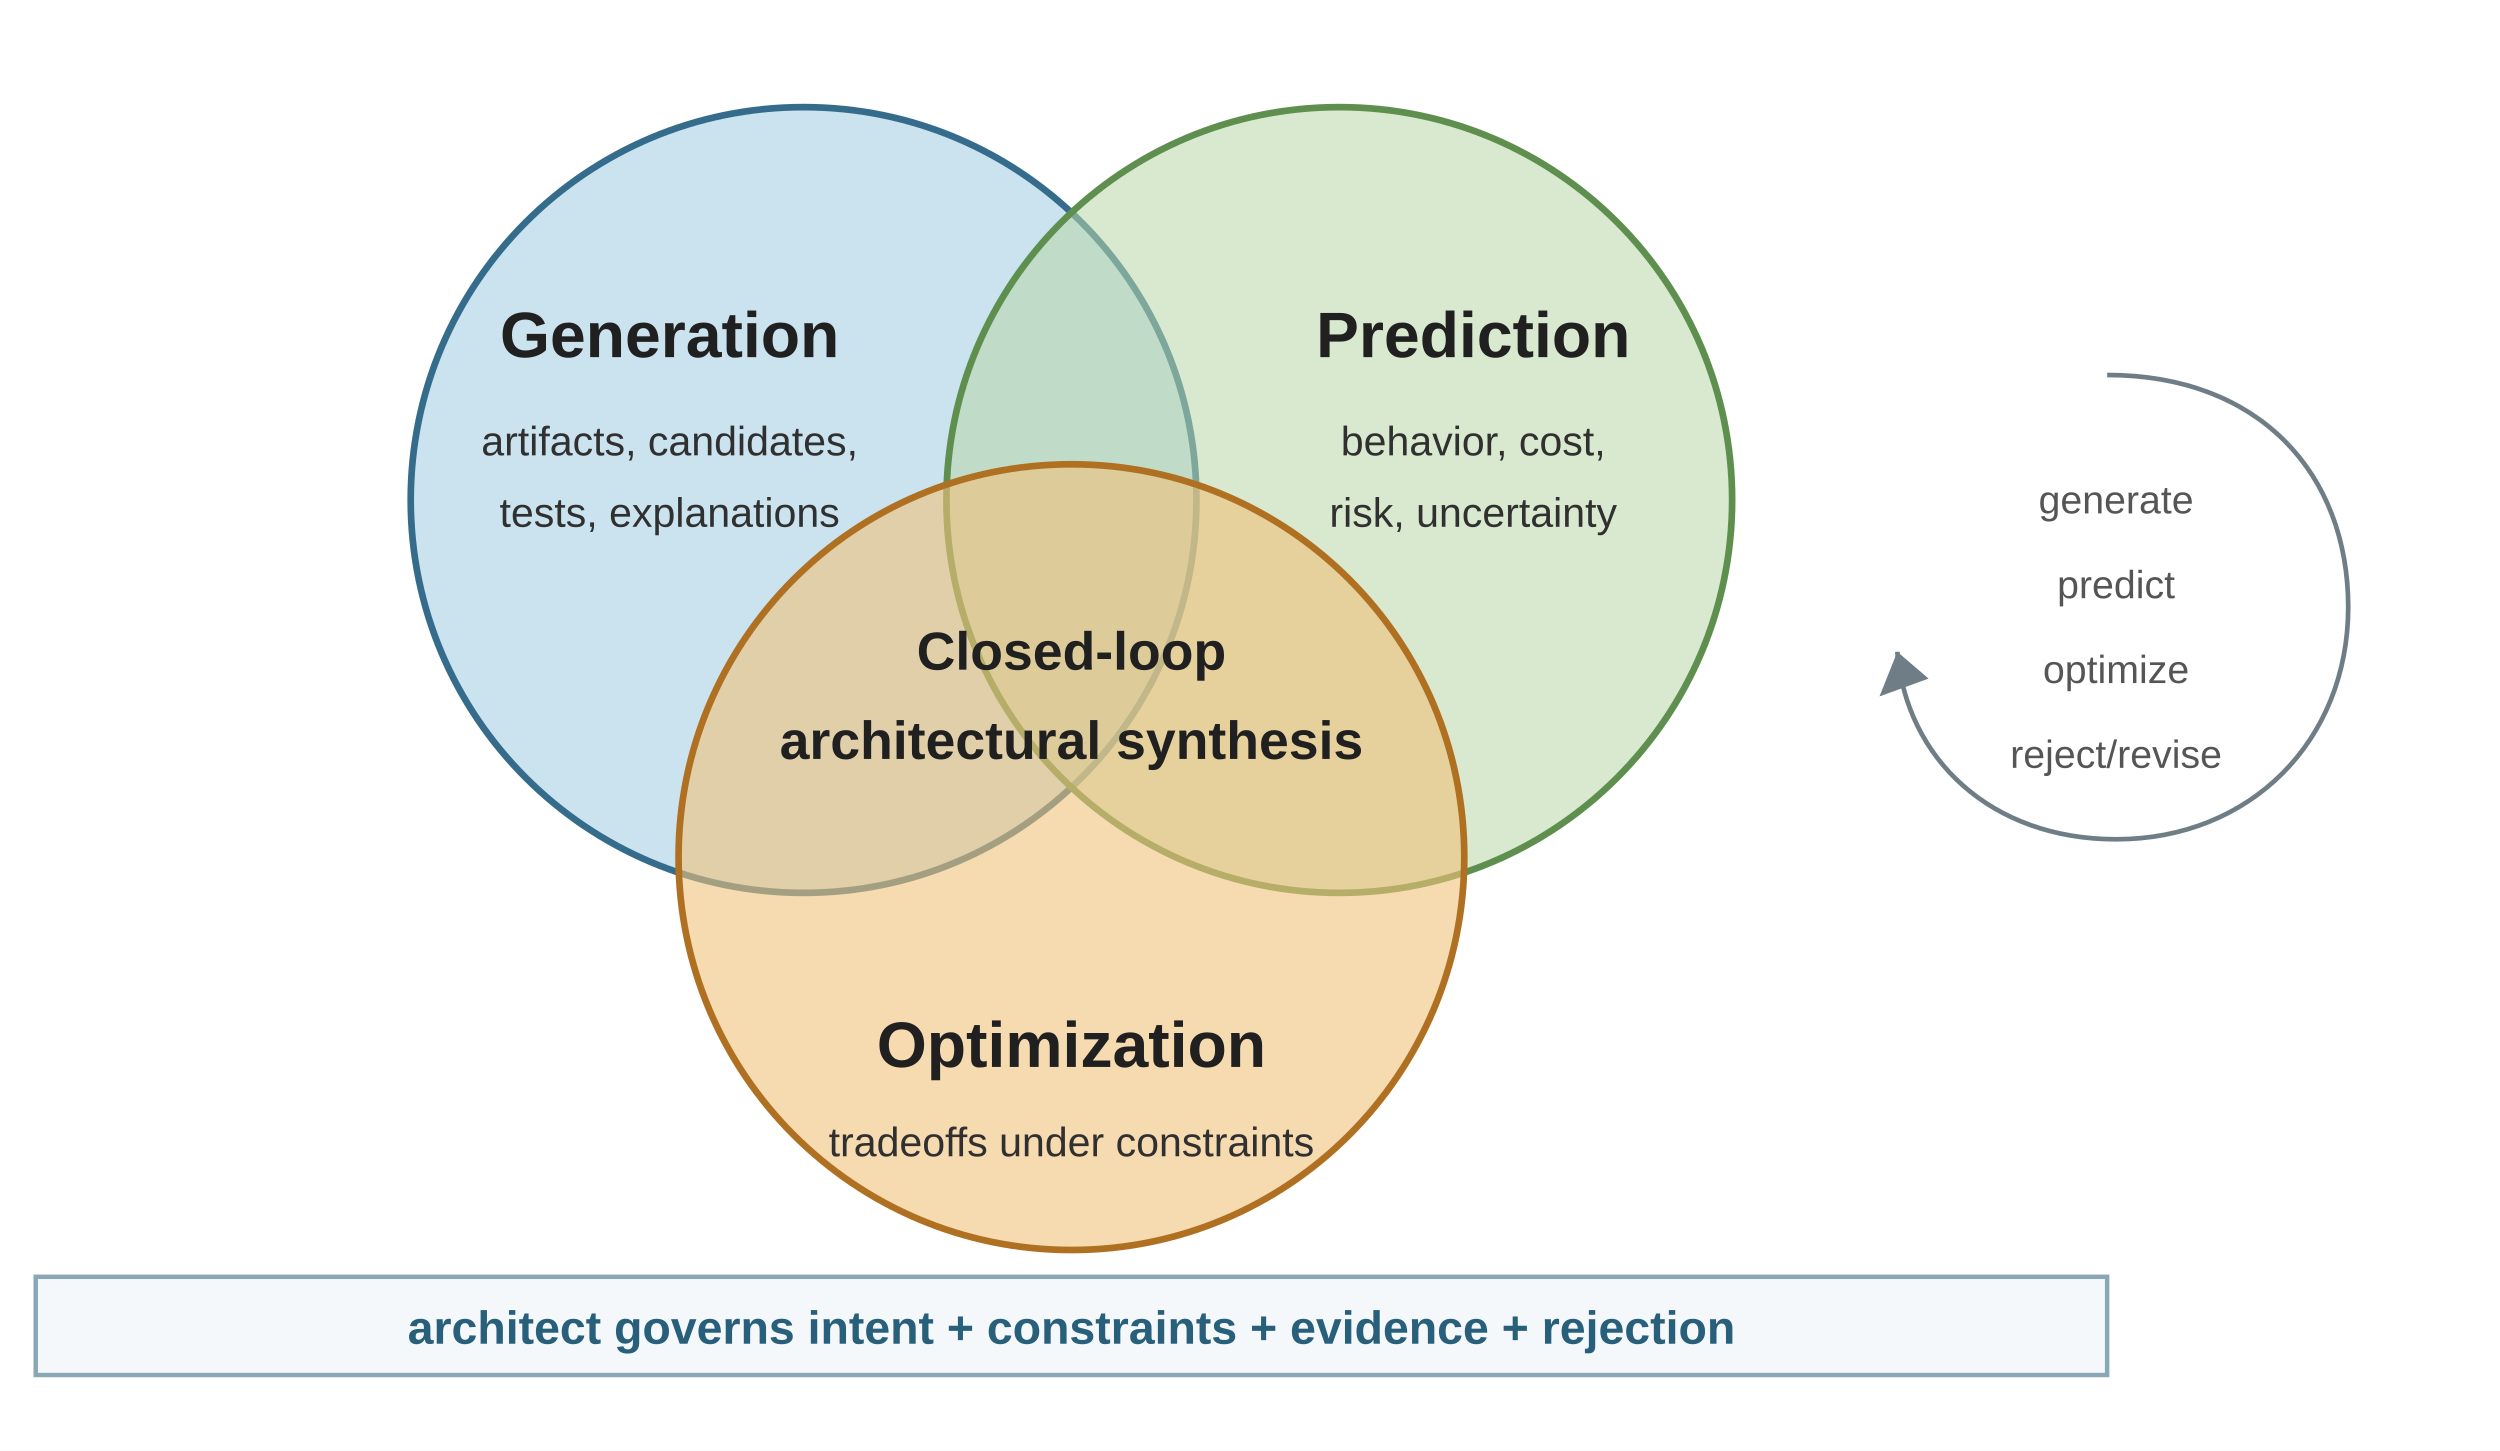
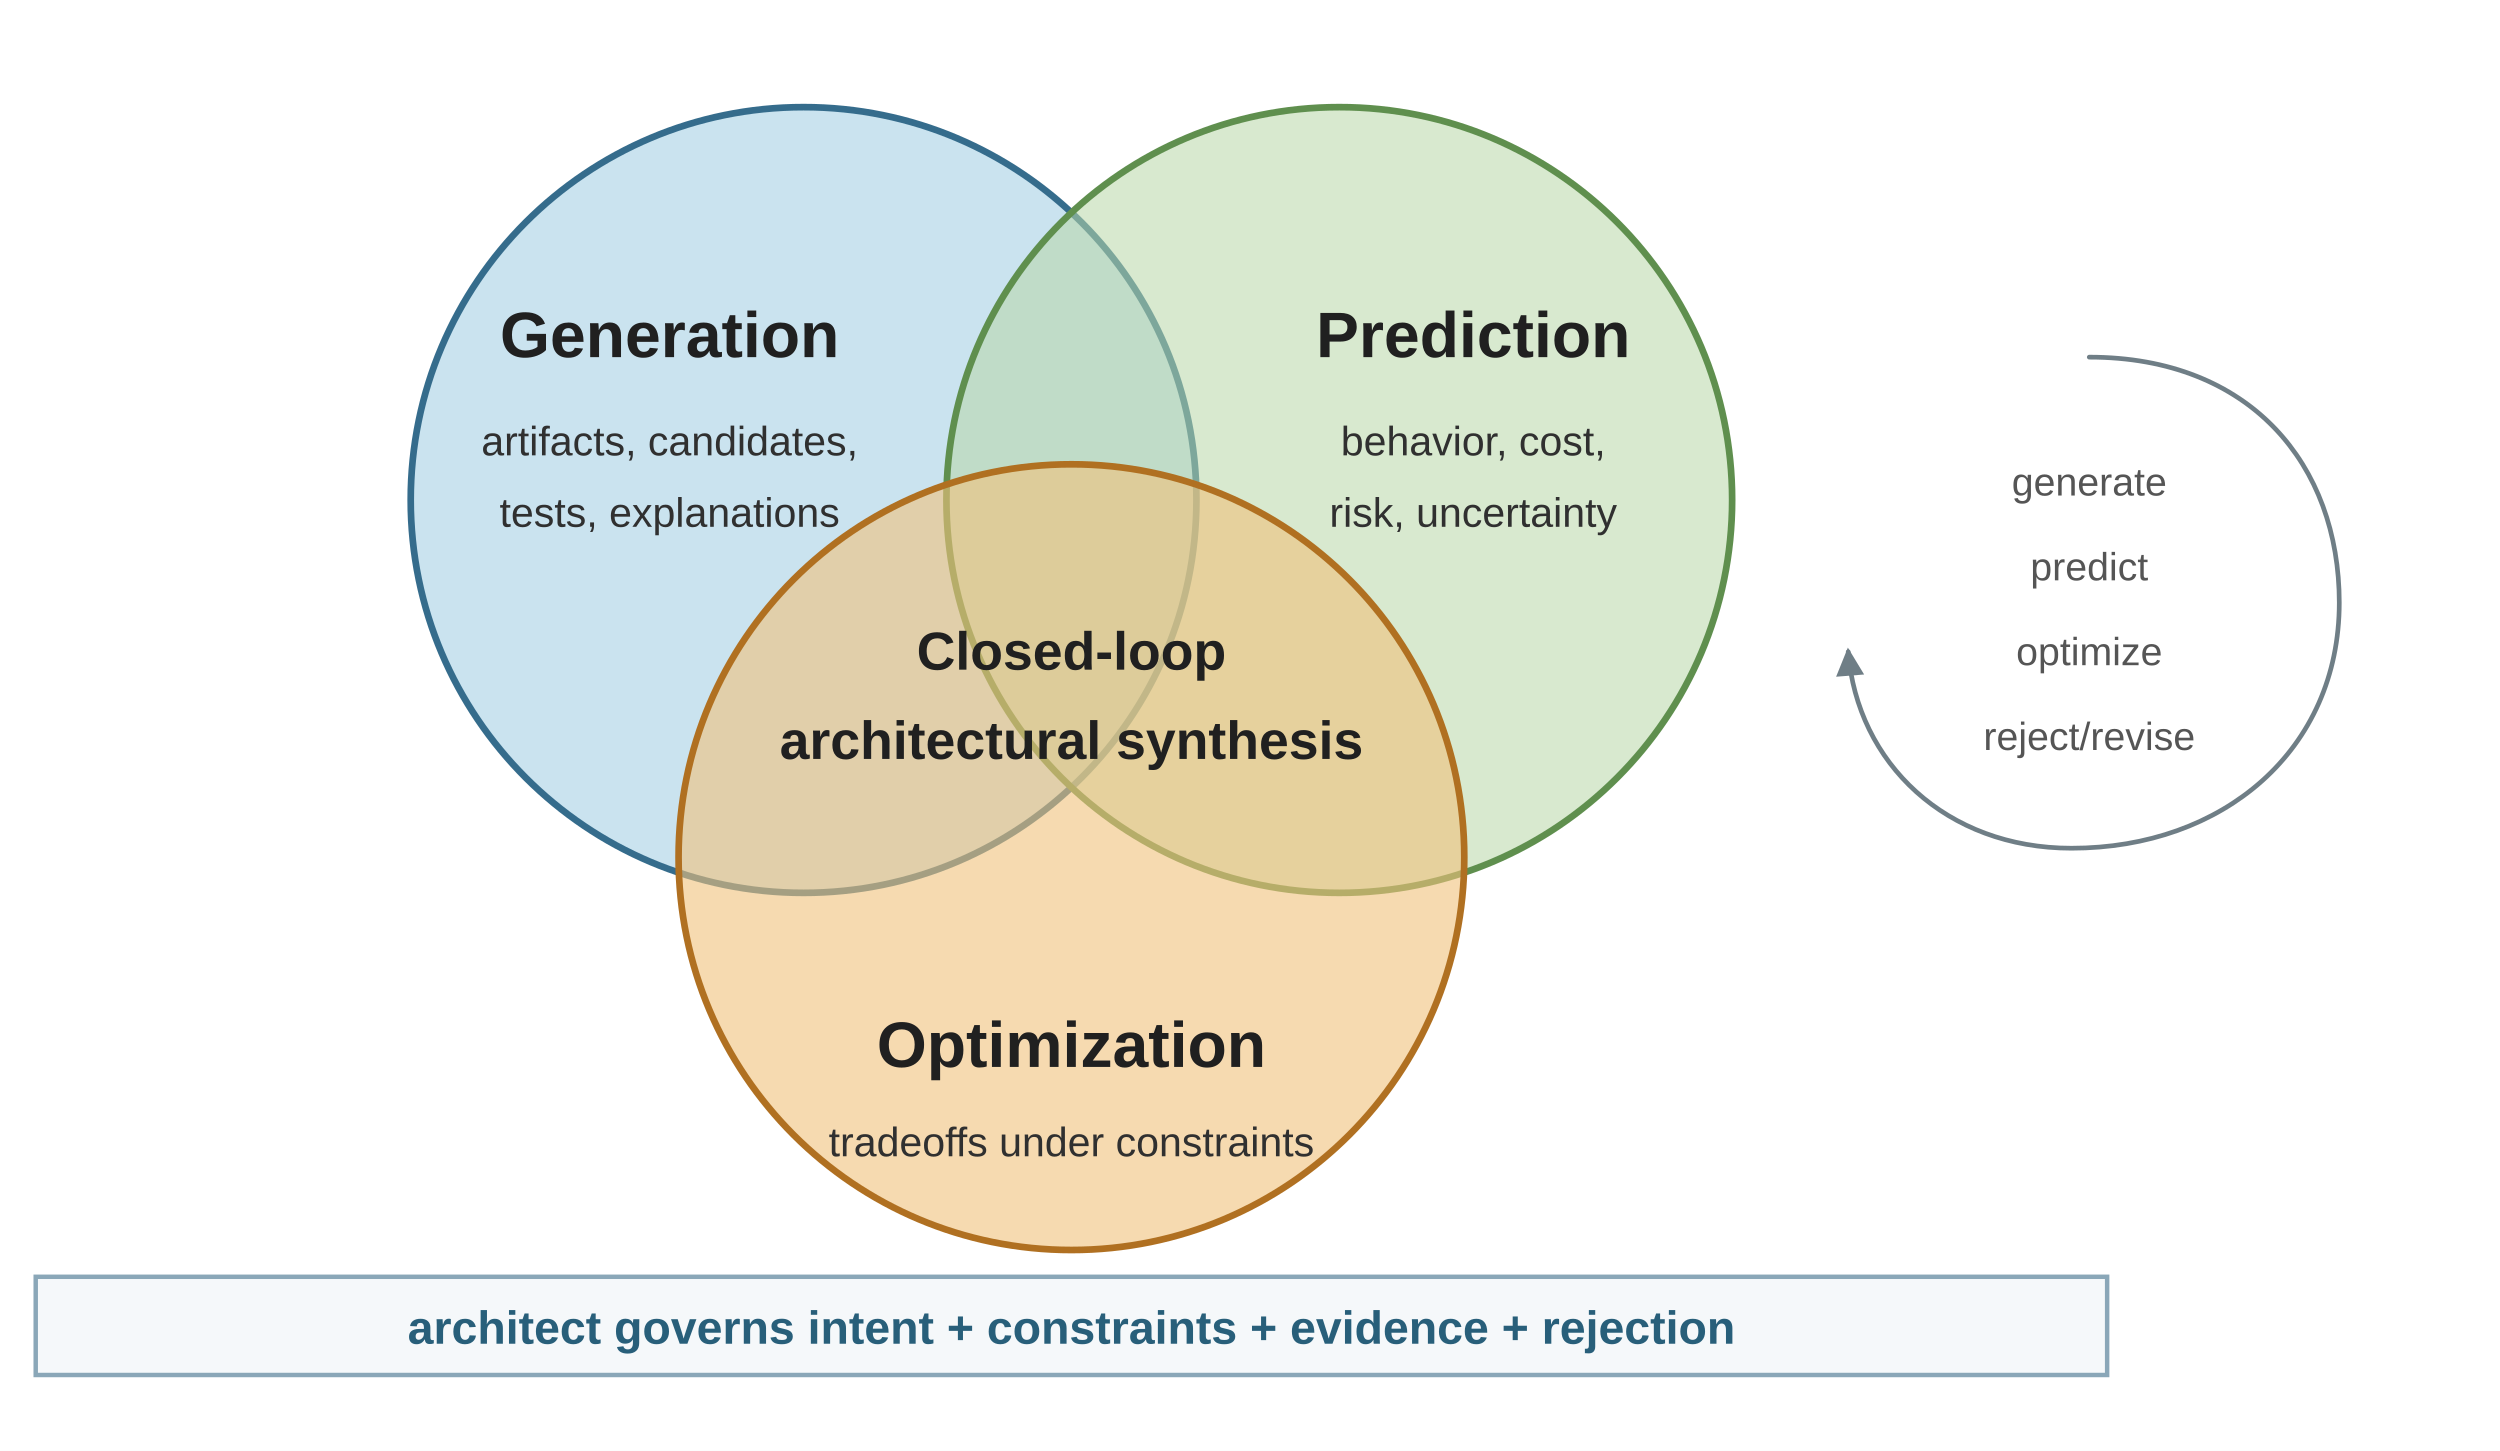
<svg xmlns="http://www.w3.org/2000/svg" viewBox="120 20 560 325" role="img">
  <defs>
+     <marker id="arrow-loop" viewBox="0 0 10 10" refX="8.5" refY="5" markerWidth="6" markerHeight="6" orient="auto">
+       <path d="M 0 0 L 10 5 L 0 10 z" fill="#6F7E86" />
+     </marker>
    <style>
      .font { font-family: Arial, Helvetica, sans-serif; }
      .label { font-size: 14.4px; font-weight: 700; fill: #202020; }
      .small { font-size: 9.2px; fill: #303030; }
      .center { font-size: 12.0px; font-weight: 700; fill: #202020; }
      .note { font-size: 10.4px; font-weight: 700; fill: #285F7A; }
      .muted { font-size: 8.8px; fill: #555555; }
-       .line { stroke: #444444; stroke-width: 1.15; fill: none; }
-       .thin { stroke: #6F7E86; stroke-width: 1.05; fill: none; }
+       .line { stroke: #444444; stroke-width: 1.15; fill: none; stroke-linecap: round; stroke-linejoin: round; }
+       .thin { stroke: #6F7E86; stroke-width: 1.05; fill: none; stroke-linecap: round; stroke-linejoin: round; }
    </style>
  </defs>
  <rect x="120" y="20" width="560" height="325" fill="#ffffff" />
  <circle cx="300" cy="132" r="88" fill="#9ECBE1" fill-opacity="0.55" stroke="#356C8C" stroke-width="1.5" />
  <circle cx="420" cy="132" r="88" fill="#B8D7A8" fill-opacity="0.55" stroke="#5F8F4E" stroke-width="1.5" />
  <circle cx="360" cy="212" r="88" fill="#F0C27B" fill-opacity="0.60" stroke="#B07021" stroke-width="1.5" />
  <g class="font">
    <text class="label" x="270" y="100" text-anchor="middle">Generation</text>
    <text class="small" x="270" y="122" text-anchor="middle">artifacts, candidates,</text>
    <text class="small" x="270" y="138" text-anchor="middle">tests, explanations</text>
    <text class="label" x="450" y="100" text-anchor="middle">Prediction</text>
    <text class="small" x="450" y="122" text-anchor="middle">behavior, cost,</text>
    <text class="small" x="450" y="138" text-anchor="middle">risk, uncertainty</text>
    <text class="label" x="360" y="259" text-anchor="middle">Optimization</text>
    <text class="small" x="360" y="279" text-anchor="middle">tradeoffs under constraints</text>
    <text class="center" x="360" y="170" text-anchor="middle">Closed-loop</text>
    <text class="center" x="360" y="190" text-anchor="middle">architectural synthesis</text>
  </g>
-   <g class="font" transform="translate(572,104)">
-     <path class="thin" d="M 20 0 C 54 0, 74 22, 74 52 C 74 82, 52 104, 22 104 C -6 104, -25 86, -27 62" />
-     <polygon points="-27,62 -31,72 -20,68" fill="#6F7E86" />
+   <g class="font" transform="translate(566,100)">
+     <path class="thin" d="M 22 0 C 58 0, 78 24, 78 55 C 78 88, 52 110, 18 110 C -10 110, -30 91, -32 66" marker-end="url(#arrow-loop)" />
    <text class="muted" x="22" y="31" text-anchor="middle">generate</text>
    <text class="muted" x="22" y="50" text-anchor="middle">predict</text>
    <text class="muted" x="22" y="69" text-anchor="middle">optimize</text>
    <text class="muted" x="22" y="88" text-anchor="middle">reject/revise</text>
  </g>
  <rect x="128" y="306" width="464" height="22" fill="#F5F8FA" stroke="#8AA7B8" stroke-width="1" />
  <text class="font note" x="360" y="321" text-anchor="middle">architect governs intent + constraints + evidence + rejection</text>
</svg>
